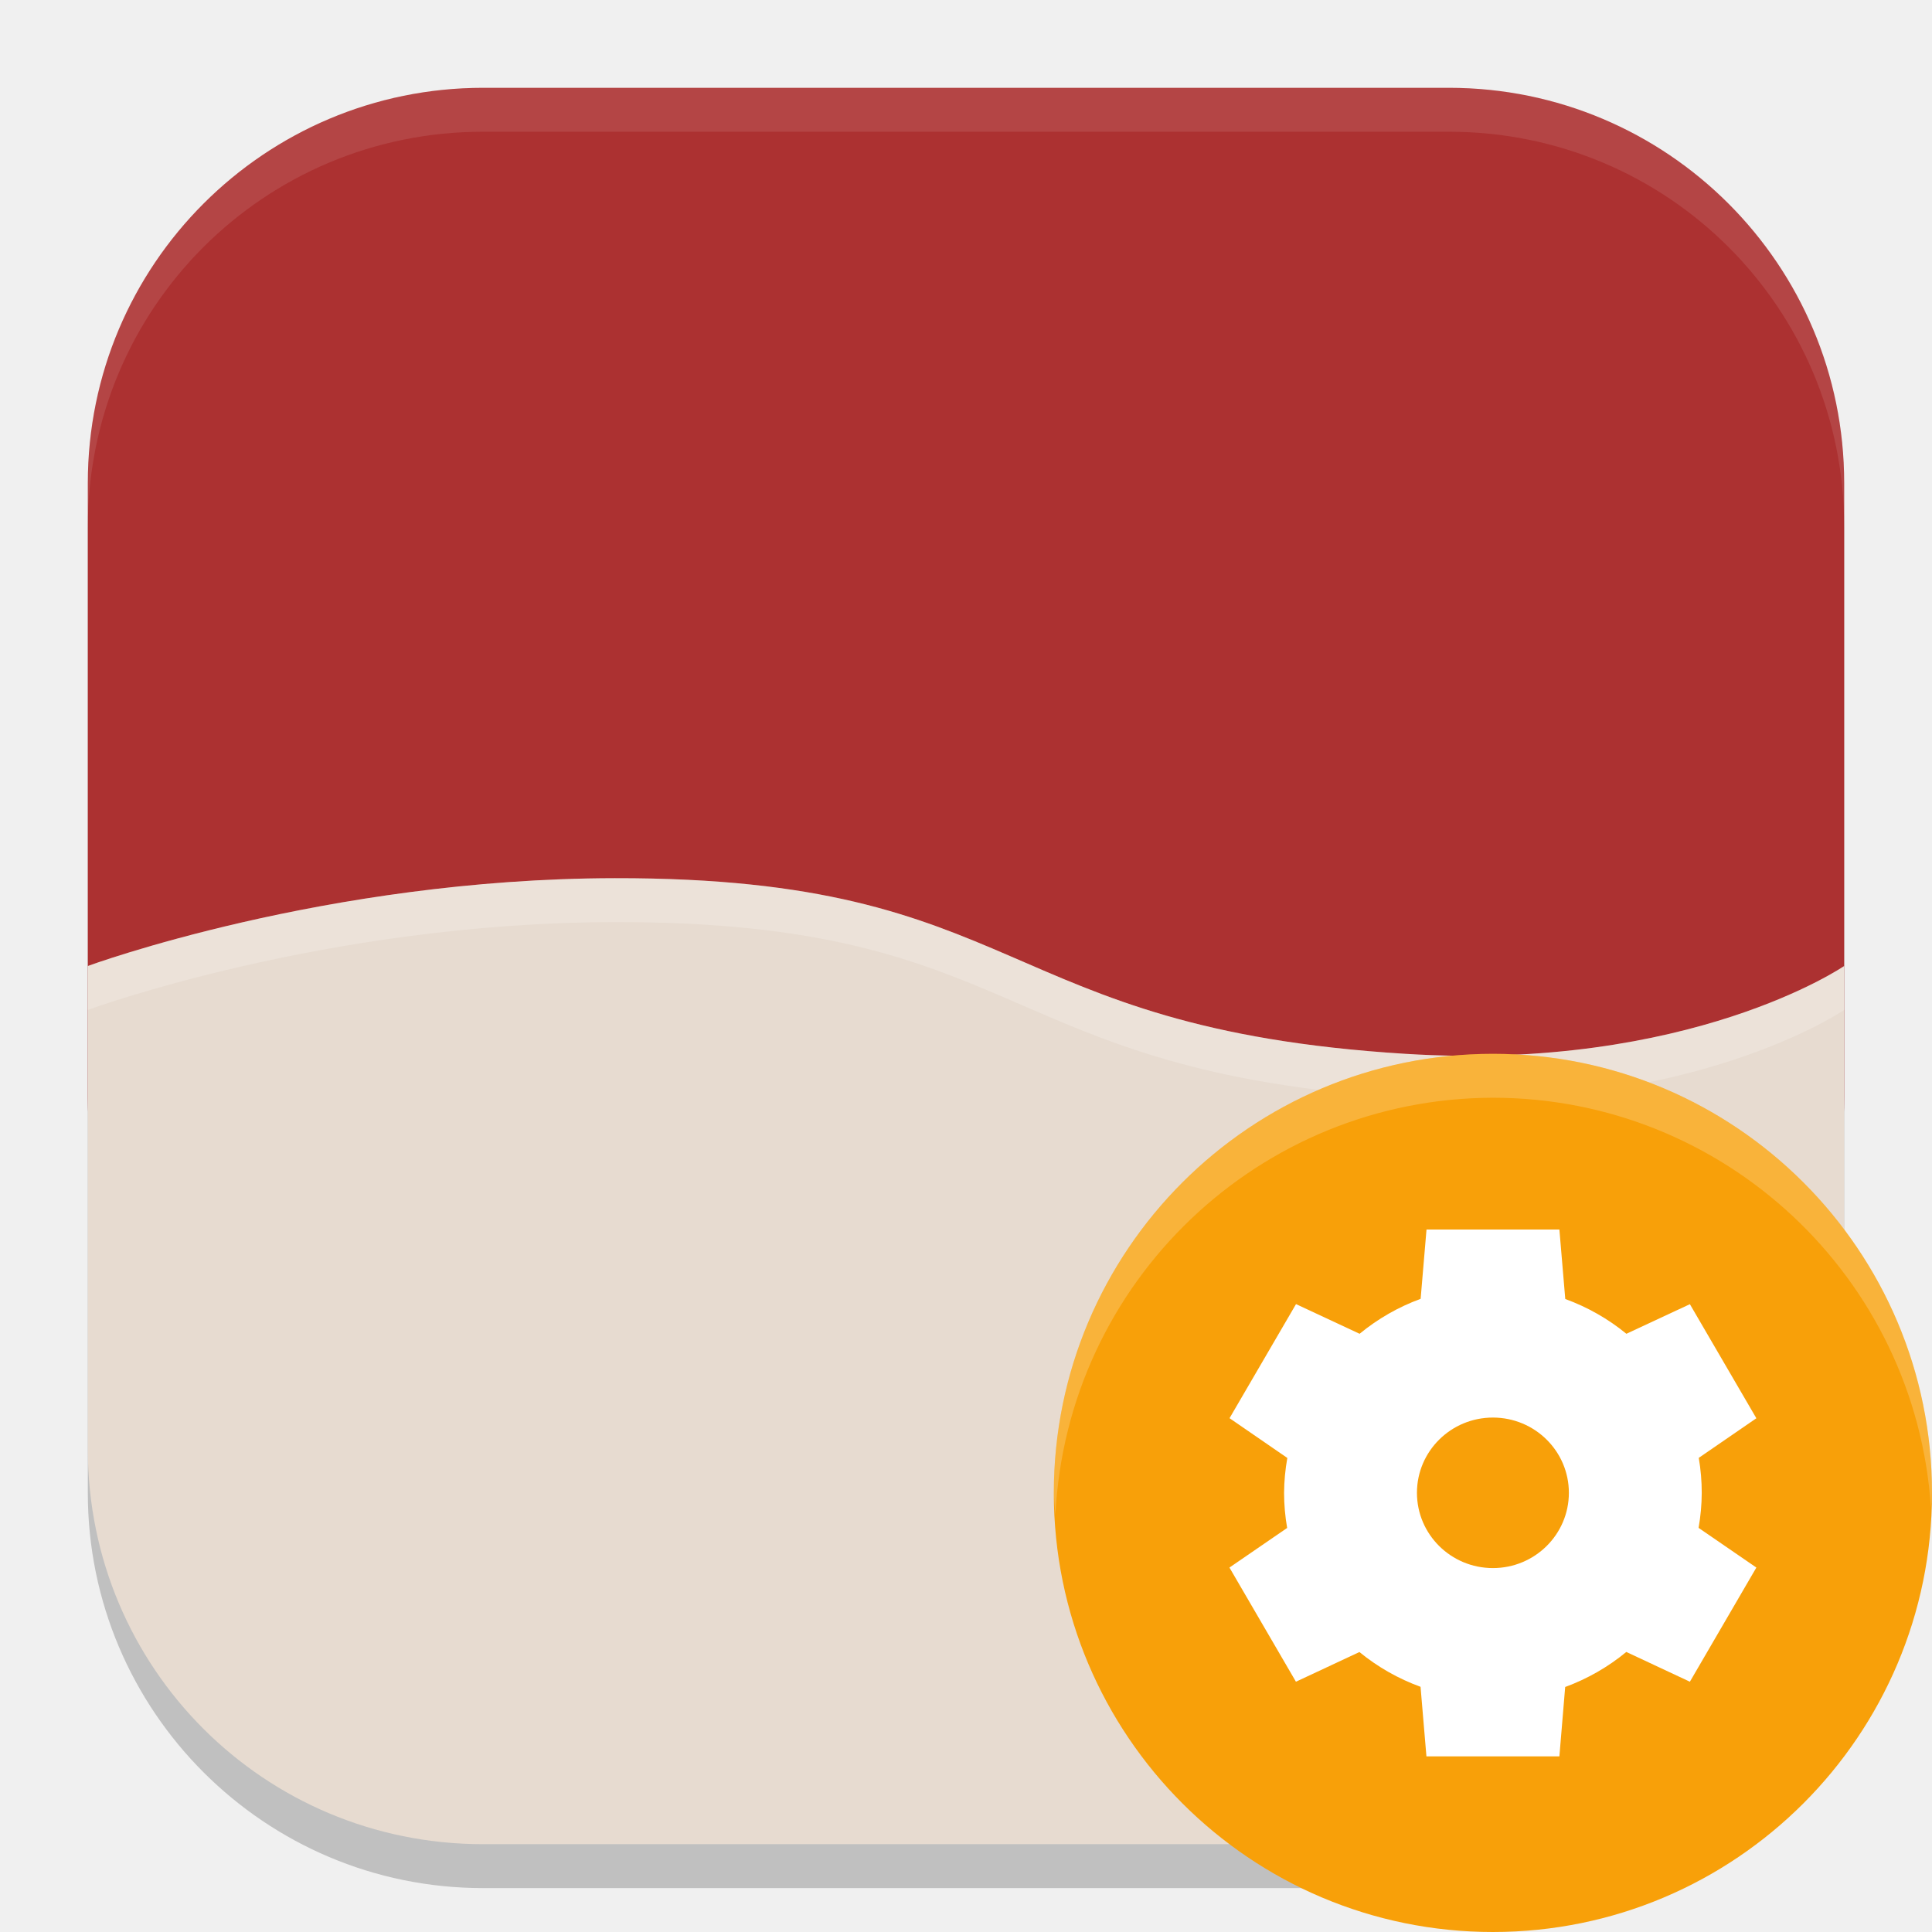
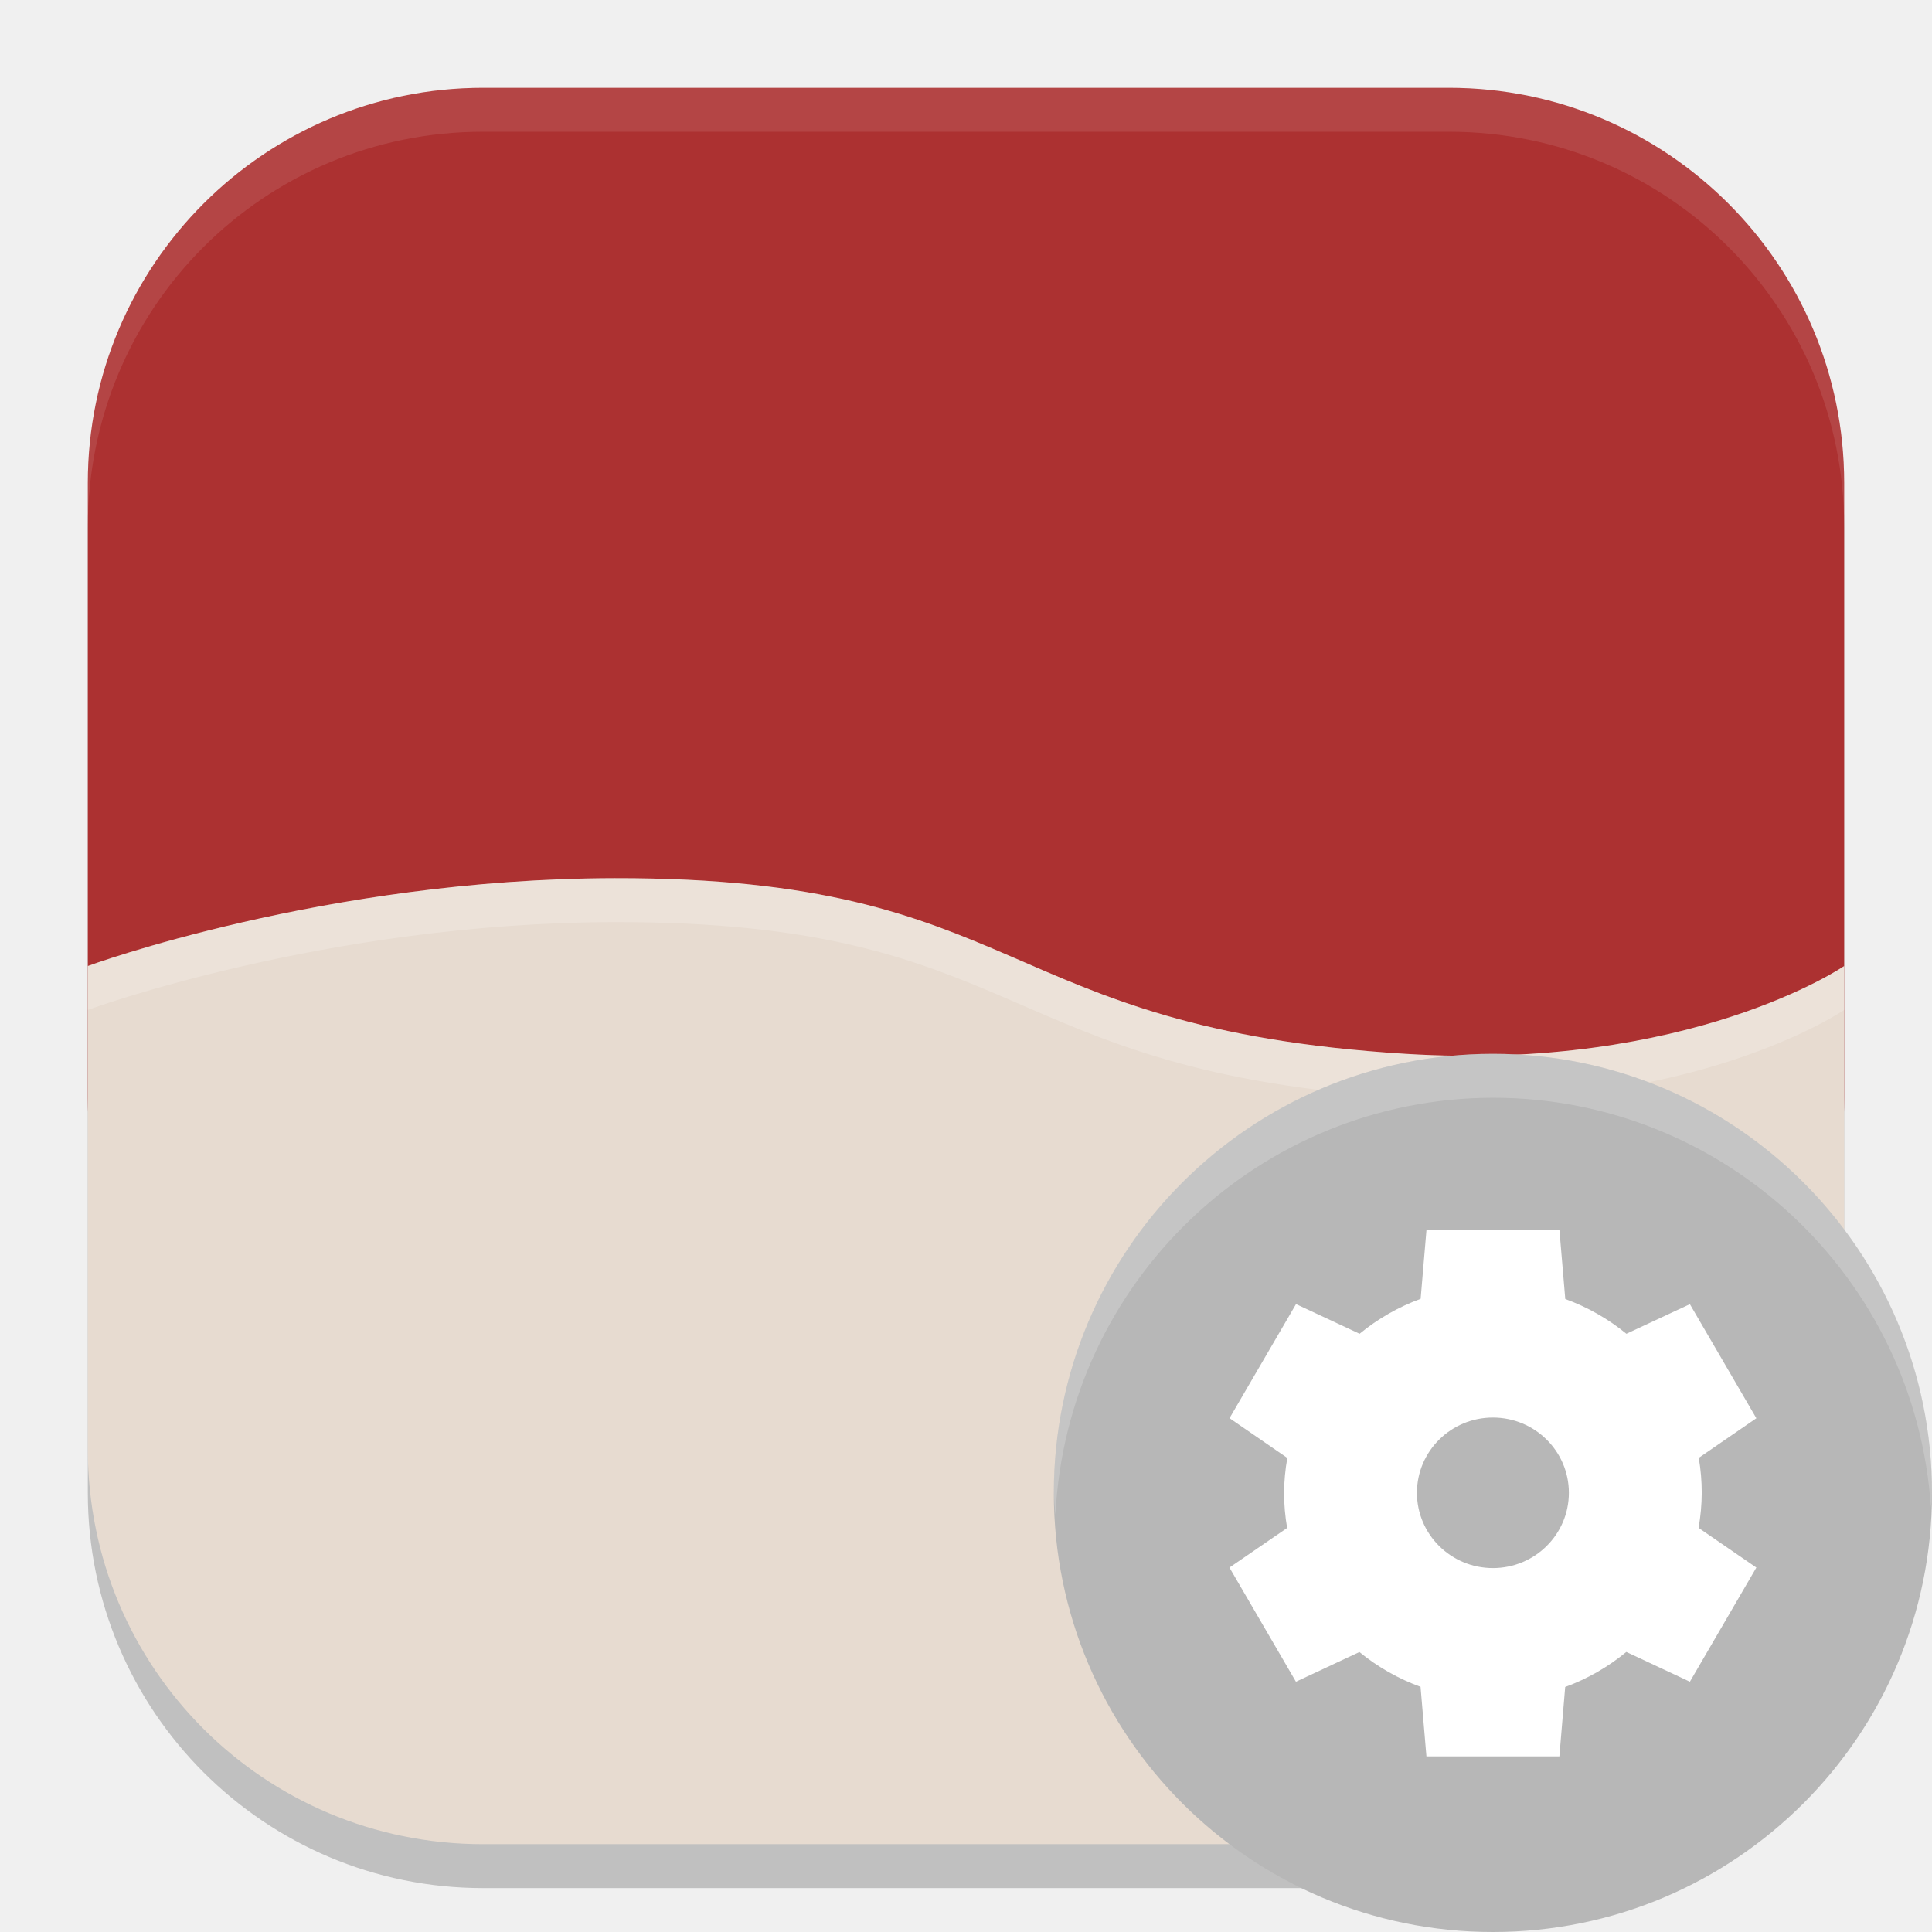
<svg xmlns="http://www.w3.org/2000/svg" width="22" height="22" viewBox="0 0 22 22" version="1.1" id="svg5">
  <defs id="defs2" />
  <rect style="opacity:0.2;fill:#000000;stroke-width:1.429;stroke-linecap:square" id="rect234" width="20" height="20" x="1" y="1.5" ry="4.5" />
  <rect style="fill:#ac3131;fill-opacity:1;stroke-width:1.429;stroke-linecap:square" id="rect396" width="20" height="16" x="1" y="1" ry="4.5" />
  <path id="rect1" style="fill:#e7dbd0;fill-opacity:1;stroke-width:1.25" d="m 7,10 c -3.298,0.005 -6,1 -6,1 v 5.5 C 1,18.993 3.007,21 5.5,21 h 11 C 18.993,21 21,18.993 21,16.5 V 11 c 0,0 -1.75,1.202 -5,1 -4.692,-0.291 -4.295,-2.007 -9,-2 z" />
  <path id="rect1-0" style="opacity:0.2;fill:#ffffff;fill-opacity:1;stroke-width:1.25" d="m 7,10 c -3.298,0.005 -6,1 -6,1 v 0.5 c 0,0 2.702,-0.995 6,-1 4.705,-0.007 4.308,1.709 9,2 3.25,0.202 5,-1 5,-1 V 11 c 0,0 -1.75,1.202 -5,1 -4.692,-0.291 -4.295,-2.007 -9,-2 z" />
  <path id="path1040" style="opacity:0.1;fill:#ffffff;stroke-width:4;stroke-linecap:square" d="m 5.5,1 c -2.493,0 -4.5,2.007 -4.5,4.5 v 0.5 c 0,-2.493 2.007,-4.5 4.5,-4.5 h 11 c 2.493,0 4.5,2.007 4.5,4.5 v -0.5 c 0,-2.493 -2.007,-4.5 -4.5,-4.5 z" />
-   <circle style="fill:#f8a009;fill-opacity:1" id="path11" cx="17" cy="17" r="5" />
+   <circle style="fill:#b7b7b7;fill-opacity:1" id="path11" cx="17" cy="17" r="5" />
  <path style="fill:#ffffff" d="m 16.244,14 -0.067,0.79 a 2.378,2.357 0 0 0 -0.695,0.398 l -0.724,-0.338 -0.757,1.299 0.658,0.453 A 2.378,2.357 0 0 0 14.622,17 2.378,2.357 0 0 0 14.657,17.399 L 14,17.85 l 0.757,1.3 0.723,-0.338 a 2.378,2.357 0 0 0 0.696,0.396 L 16.243,20 h 1.514 l 0.066,-0.79 a 2.378,2.357 0 0 0 0.696,-0.399 L 19.243,19.15 20,17.85 19.342,17.398 A 2.378,2.357 0 0 0 19.378,17 2.378,2.357 0 0 0 19.344,16.601 L 20,16.15 19.243,14.851 18.52,15.188 a 2.378,2.357 0 0 0 -0.696,-0.396 l -0.067,-0.791 h -1.513 z m 0.757,2.142 A 0.865,0.857 0 0 1 17.865,16.999 0.865,0.857 0 0 1 17,17.856 0.865,0.857 0 0 1 16.135,16.999 0.865,0.857 0 0 1 17,16.142 Z" id="path9" />
  <path id="path12" style="opacity:0.2;fill:#ffffff;fill-opacity:1" d="m 17,12 a 5,5 0 0 0 -5,5 5,5 0 0 0 0.018,0.25 A 5,5 0 0 1 17,12.5 5,5 0 0 1 21.988,17.168 5,5 0 0 0 22,17 5,5 0 0 0 17,12 Z" />
</svg>
